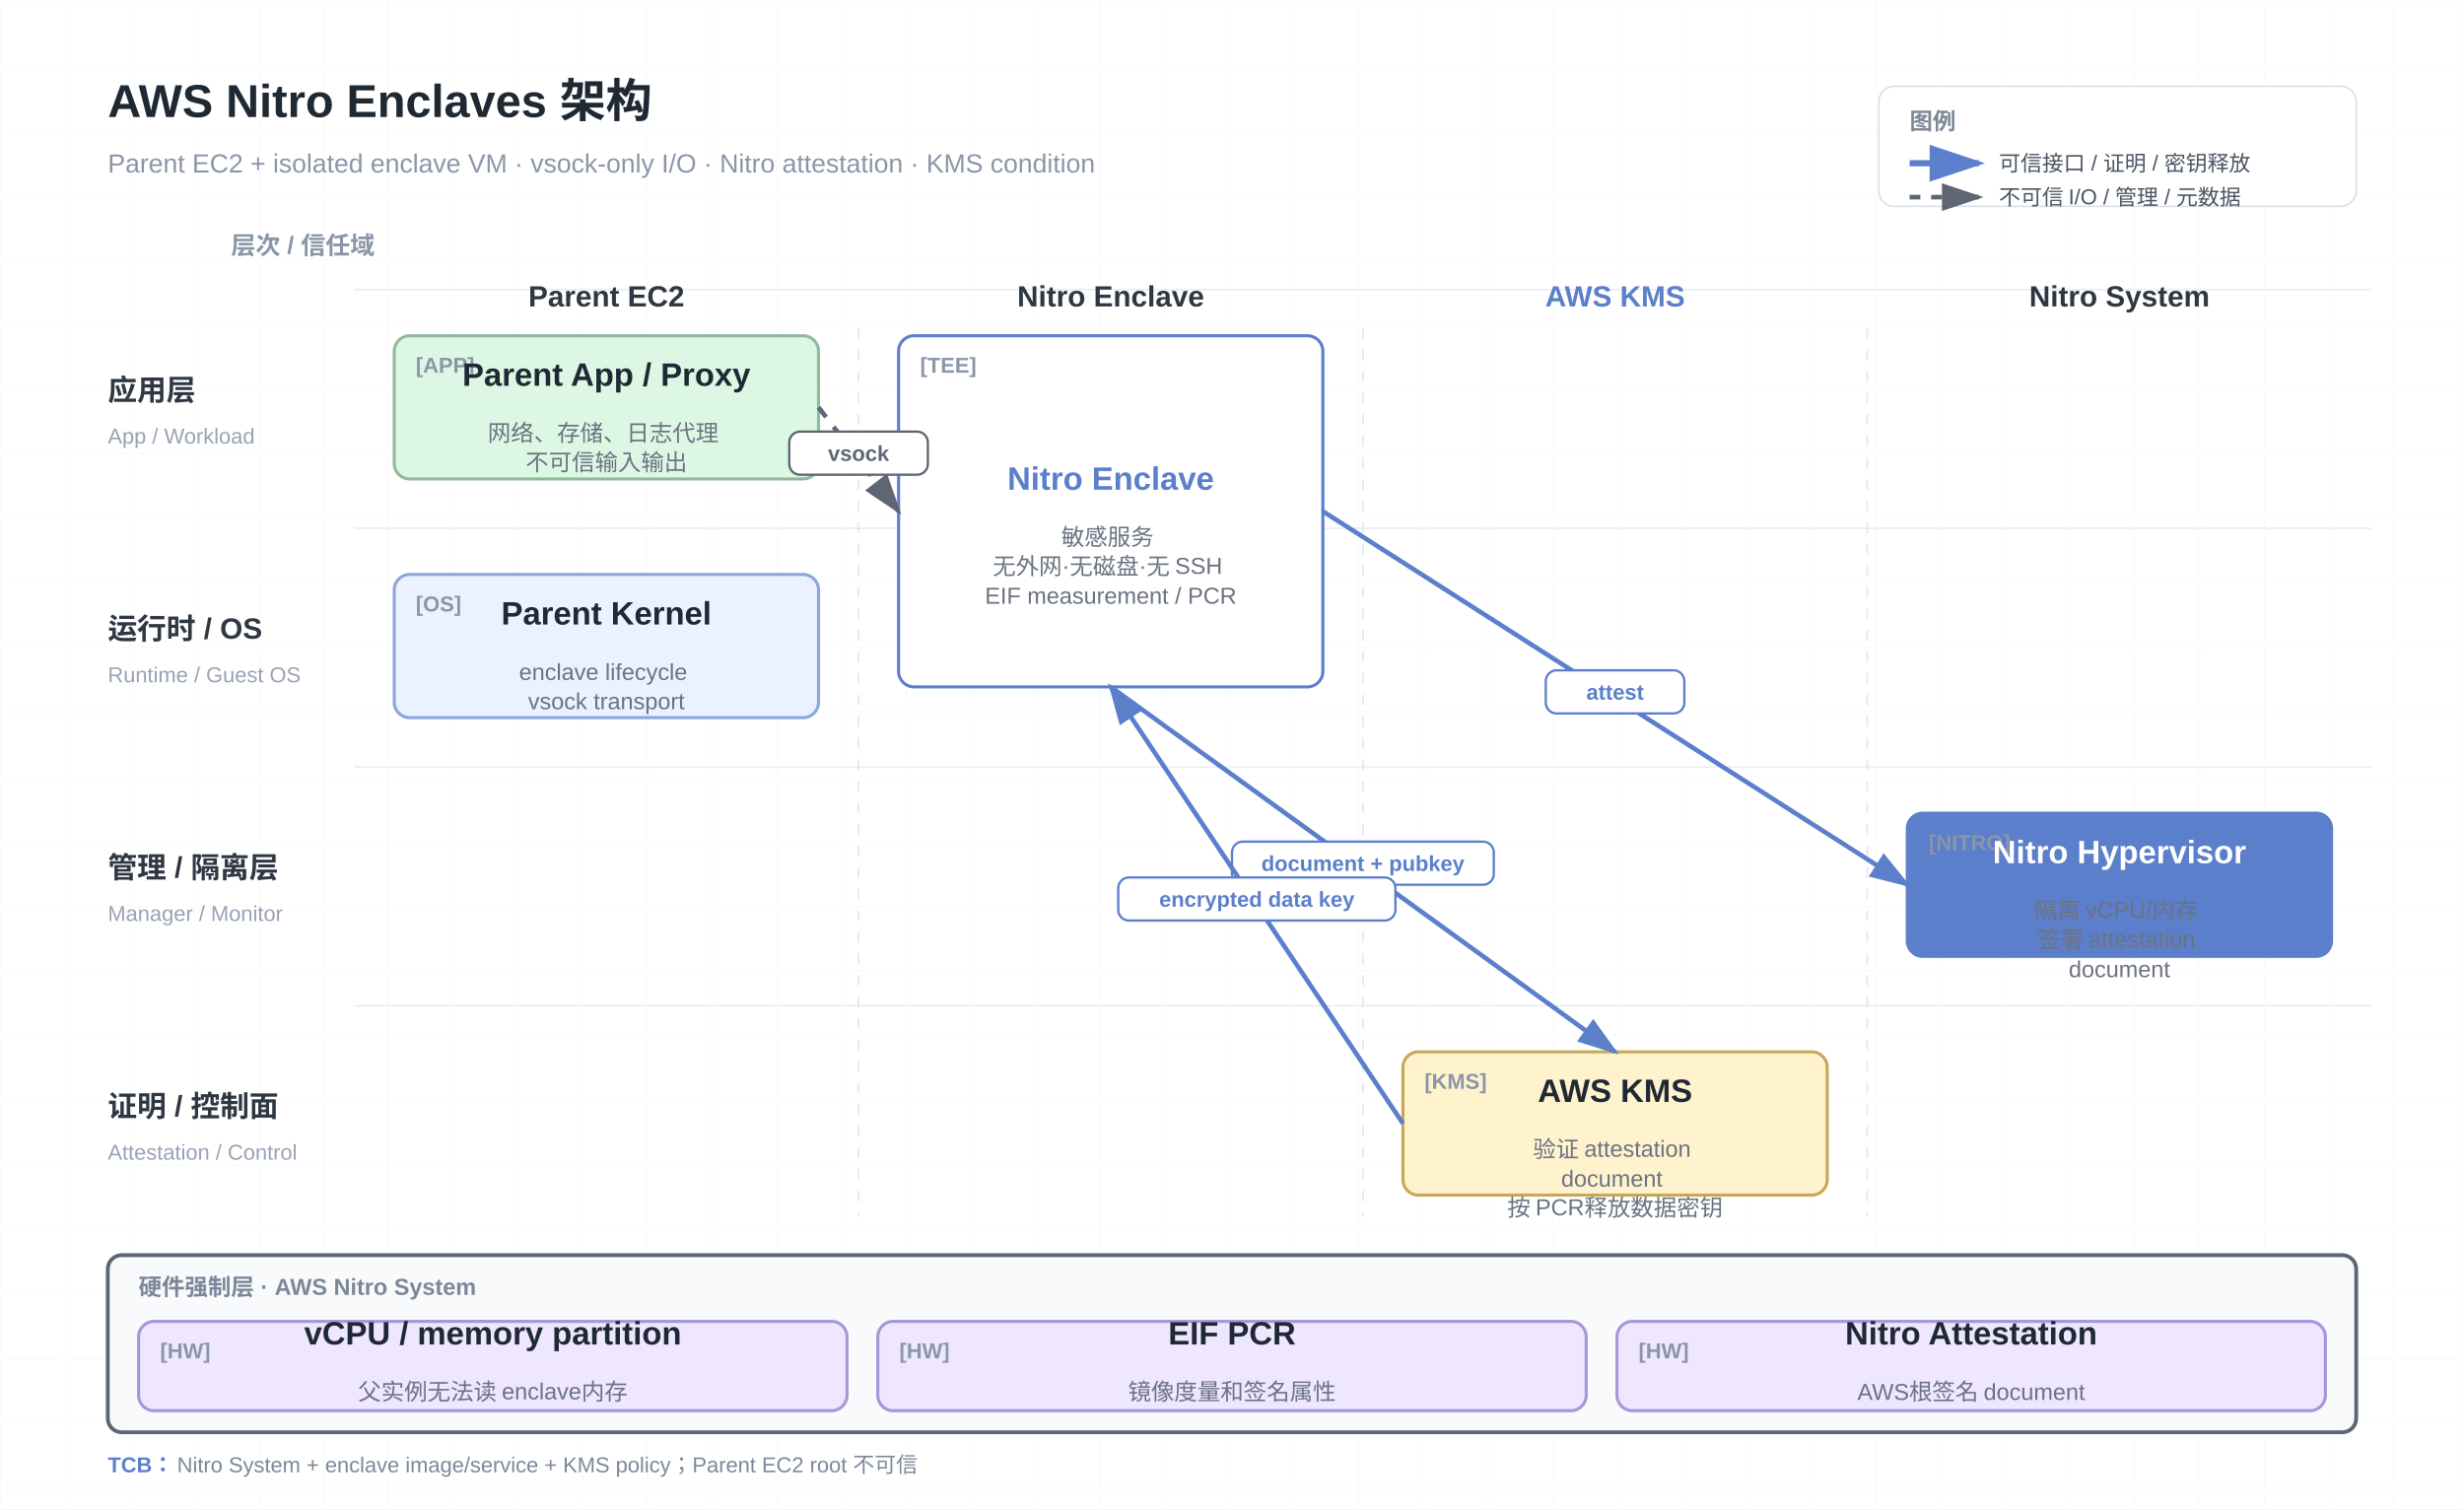
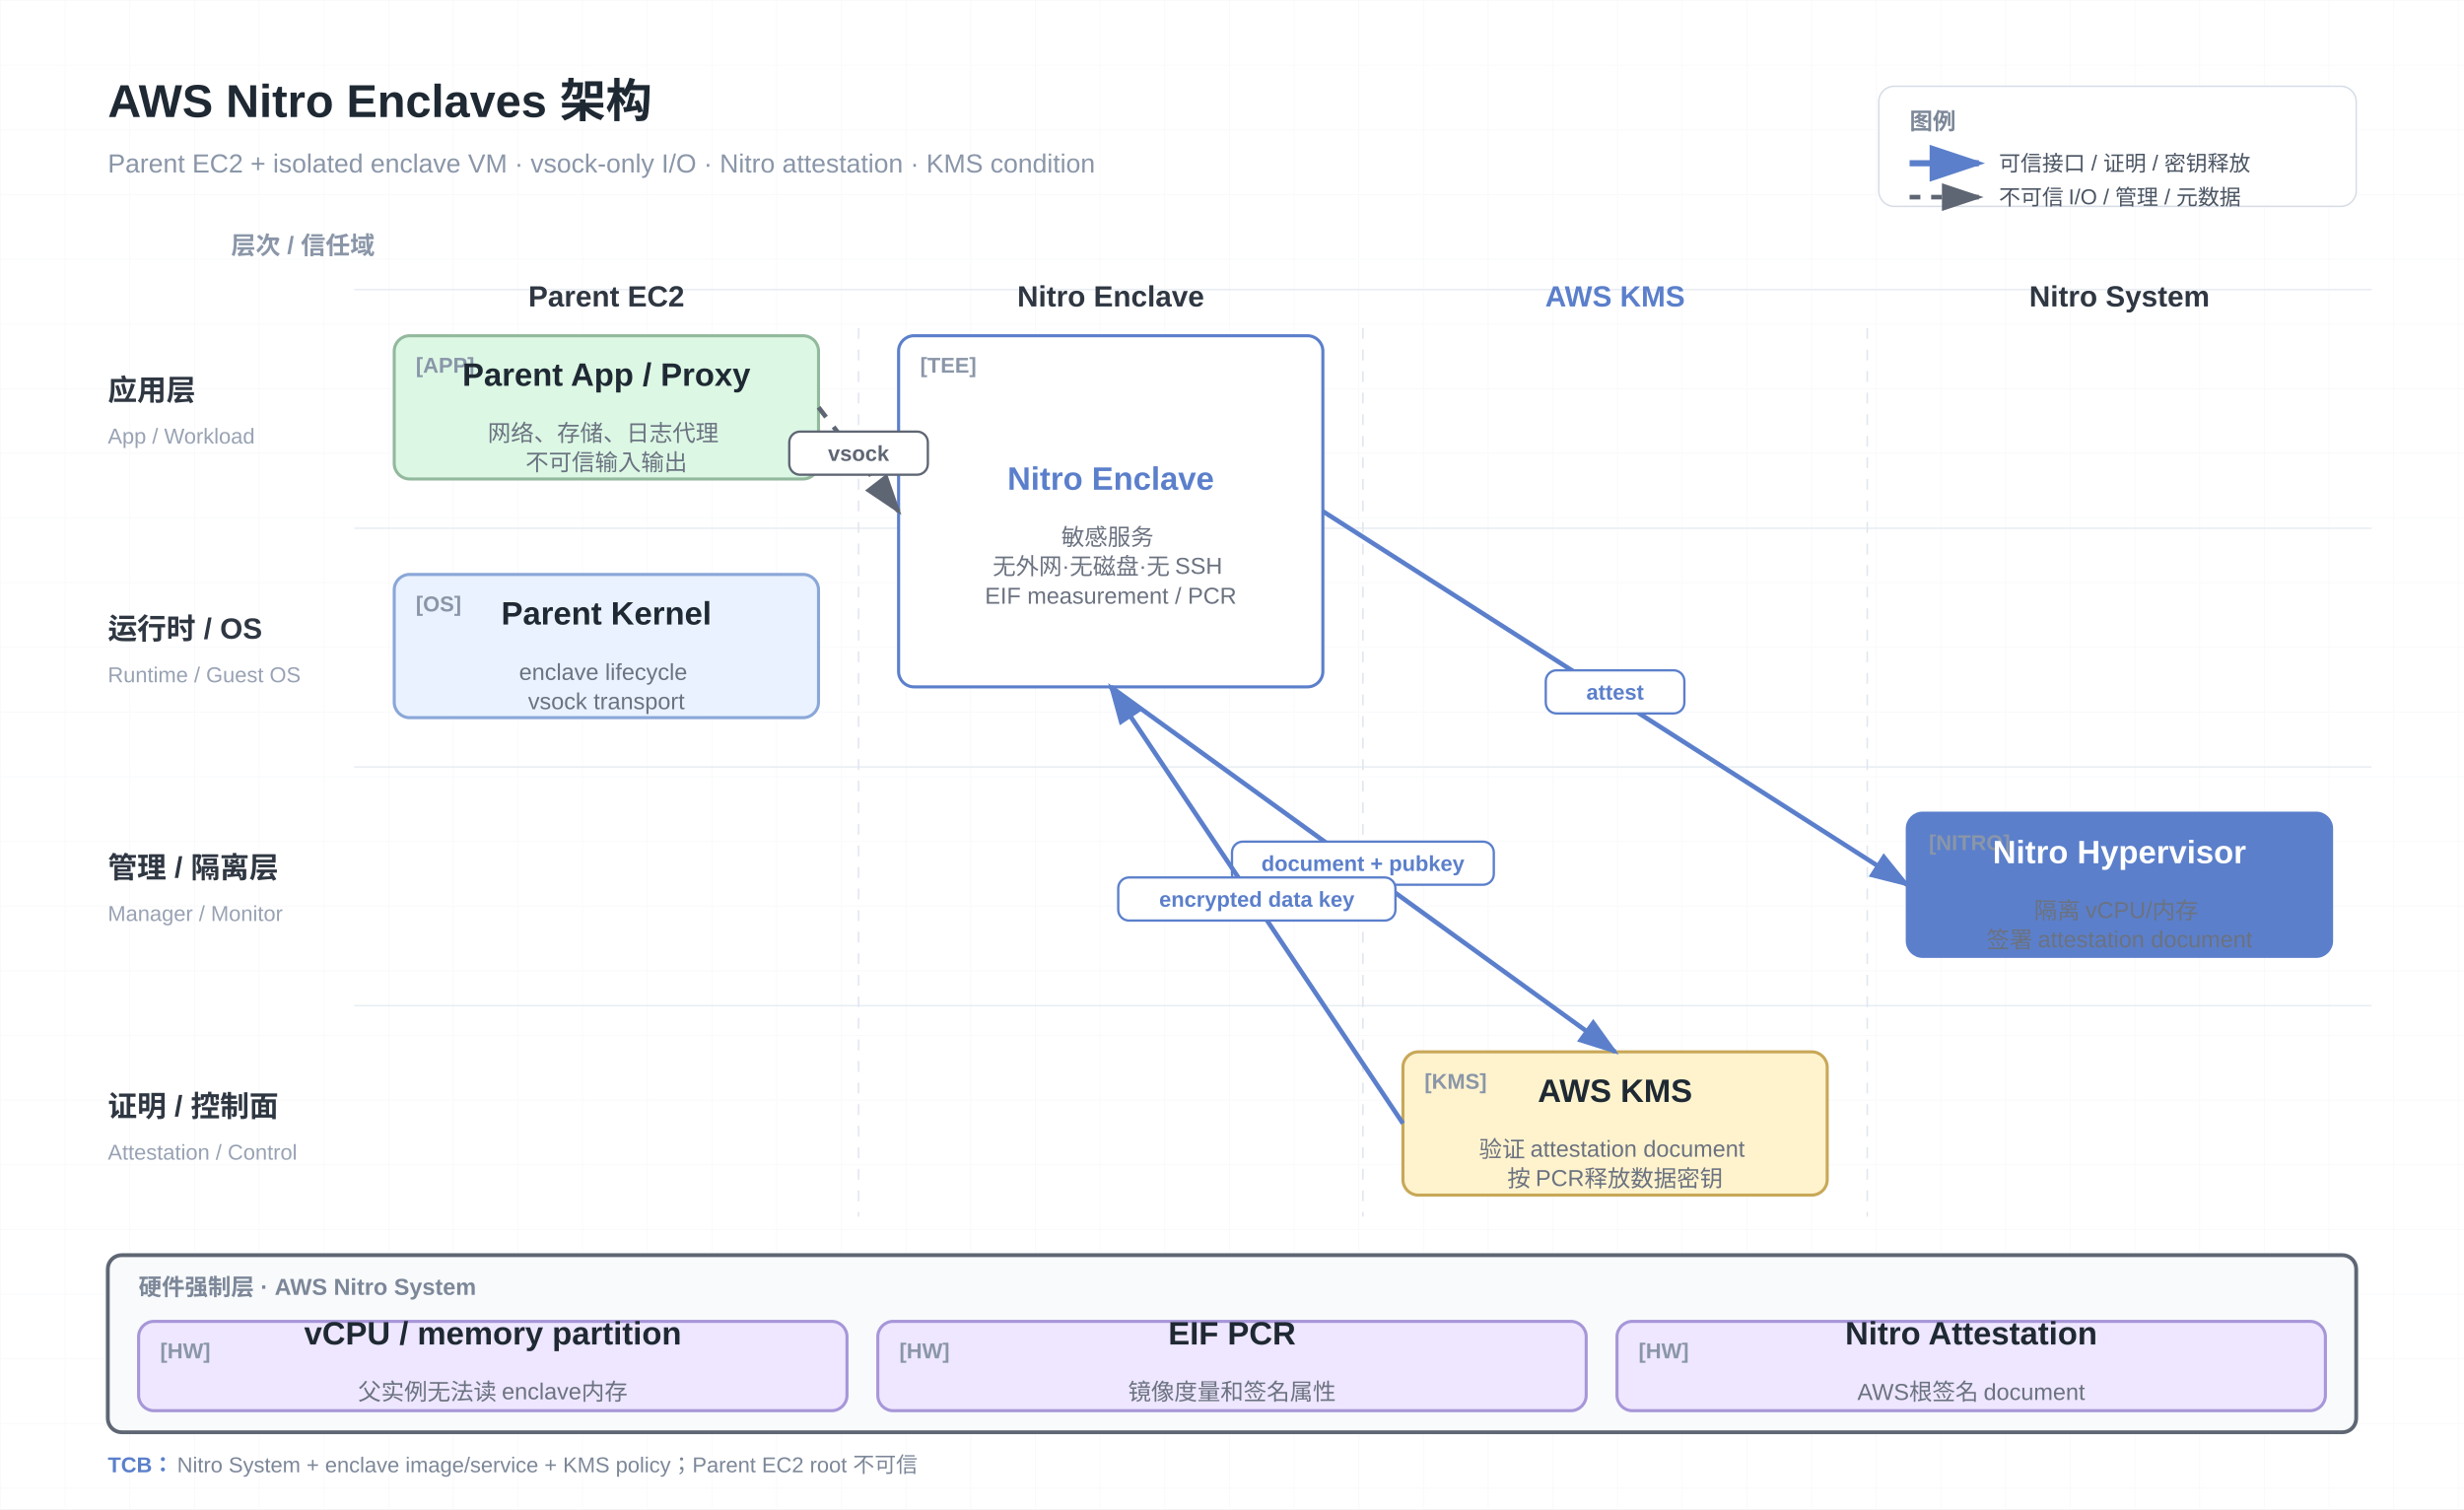
<svg xmlns="http://www.w3.org/2000/svg" width="1600" height="980" viewBox="0 0 1600 980">
  <defs>
    <marker id="arrowBlue" markerWidth="10" markerHeight="10" refX="8" refY="3" orient="auto" markerUnits="strokeWidth">
      <path d="M0,0 L0,6 L9,3 z" fill="#5b7fcb" />
    </marker>
    <marker id="arrowGray" markerWidth="10" markerHeight="10" refX="8" refY="3" orient="auto" markerUnits="strokeWidth">
      <path d="M0,0 L0,6 L9,3 z" fill="#5f6673" />
    </marker>
    <pattern id="grid" width="42" height="42" patternUnits="userSpaceOnUse">
      <path d="M42 0H0V42" fill="none" stroke="#f2f4f7" stroke-width="1" />
    </pattern>
  </defs>
  <rect width="1600" height="980" fill="#ffffff" />
  <rect width="1600" height="980" fill="url(#grid)" opacity="0.55" />
  <style>text{font-family:-apple-system,BlinkMacSystemFont,'Segoe UI','PingFang SC','Microsoft YaHei',Arial,sans-serif;}</style>
  <text x="70" y="76" font-size="30" font-weight="800" fill="#1f2933">AWS Nitro Enclaves 架构</text>
  <text x="70" y="112" font-size="17" fill="#8a96a8">Parent EC2 + isolated enclave VM · vsock-only I/O · Nitro attestation · KMS condition</text>
  <rect x="1220" y="56" width="310" height="78" rx="10" fill="#ffffff" stroke="#d7dde7" />
  <text x="1240" y="84" font-size="15" fill="#7c8798" font-weight="700">图例</text>
  <line x1="1240" y1="106" x2="1285" y2="106" stroke="#5b7fcb" stroke-width="4" marker-end="url(#arrowBlue)" />
  <text x="1298" y="111" font-size="14" fill="#4b5563">可信接口 / 证明 / 密钥释放</text>
  <line x1="1240" y1="128" x2="1285" y2="128" stroke="#5f6673" stroke-width="3" stroke-dasharray="7 7" marker-end="url(#arrowGray)" />
  <text x="1298" y="133" font-size="14" fill="#4b5563">不可信 I/O / 管理 / 元数据</text>
  <text x="150" y="165" font-size="16" fill="#8a96a8" font-weight="700">层次 / 信任域</text>
  <line x1="230" y1="188" x2="1540" y2="188" stroke="#e8edf3" />
  <text x="70" y="260" text-anchor="start" font-size="19" font-weight="800" fill="#2f3742">
    <tspan x="70" dy="0">应用层</tspan>
  </text>
  <text x="70" y="288" text-anchor="start" font-size="14" font-weight="500" fill="#98a2b3">
    <tspan x="70" dy="0">App / Workload</tspan>
  </text>
  <line x1="230" y1="343" x2="1540" y2="343" stroke="#e8edf3" />
  <text x="70" y="415" text-anchor="start" font-size="19" font-weight="800" fill="#2f3742">
    <tspan x="70" dy="0">运行时 / OS</tspan>
  </text>
  <text x="70" y="443" text-anchor="start" font-size="14" font-weight="500" fill="#98a2b3">
    <tspan x="70" dy="0">Runtime / Guest OS</tspan>
  </text>
  <line x1="230" y1="498" x2="1540" y2="498" stroke="#e8edf3" />
  <text x="70" y="570" text-anchor="start" font-size="19" font-weight="800" fill="#2f3742">
    <tspan x="70" dy="0">管理 / 隔离层</tspan>
  </text>
  <text x="70" y="598" text-anchor="start" font-size="14" font-weight="500" fill="#98a2b3">
    <tspan x="70" dy="0">Manager / Monitor</tspan>
  </text>
  <line x1="230" y1="653" x2="1540" y2="653" stroke="#e8edf3" />
  <text x="70" y="725" text-anchor="start" font-size="19" font-weight="800" fill="#2f3742">
    <tspan x="70" dy="0">证明 / 控制面</tspan>
  </text>
  <text x="70" y="753" text-anchor="start" font-size="14" font-weight="500" fill="#98a2b3">
    <tspan x="70" dy="0">Attestation / Control</tspan>
  </text>
  <text x="393.75" y="199" text-anchor="middle" font-size="19" font-weight="800" fill="#2f3742">Parent EC2</text>
  <text x="721.25" y="199" text-anchor="middle" font-size="19" font-weight="800" fill="#2f3742">Nitro Enclave</text>
  <line x1="557.5" y1="213" x2="557.5" y2="790" stroke="#dfe6ef" stroke-width="1" stroke-dasharray="7 7" />
  <text x="1048.75" y="199" text-anchor="middle" font-size="19" font-weight="800" fill="#5b7fcb">AWS KMS</text>
  <line x1="885.0" y1="213" x2="885.0" y2="790" stroke="#dfe6ef" stroke-width="1" stroke-dasharray="7 7" />
  <text x="1376.25" y="199" text-anchor="middle" font-size="19" font-weight="800" fill="#2f3742">Nitro System</text>
  <line x1="1212.5" y1="213" x2="1212.5" y2="790" stroke="#dfe6ef" stroke-width="1" stroke-dasharray="7 7" />
  <rect x="256.0" y="218" width="275.5" height="93" rx="10" fill="#dcf8e5" stroke="#93b99d" stroke-width="2" />
  <text x="270.0" y="242" font-size="14" fill="#8a96a8" font-weight="600">[APP]</text>
  <text x="393.75" y="250.5" text-anchor="middle" font-size="21" font-weight="700" fill="#1f2933">
    <tspan x="393.75" dy="0">Parent App / Proxy</tspan>
  </text>
  <text x="393.75" y="286.5" text-anchor="middle" font-size="15" font-weight="500" fill="#6b7280">
    <tspan x="393.75" dy="0">网络、存储、日志代理</tspan>
    <tspan x="393.75" dy="19">不可信输入输出</tspan>
  </text>
  <rect x="256.0" y="373" width="275.5" height="93" rx="10" fill="#eaf2ff" stroke="#8aa7d8" stroke-width="2" />
  <text x="270.0" y="397" font-size="14" fill="#8a96a8" font-weight="600">[OS]</text>
  <text x="393.75" y="405.5" text-anchor="middle" font-size="21" font-weight="700" fill="#1f2933">
    <tspan x="393.75" dy="0">Parent Kernel</tspan>
  </text>
  <text x="393.75" y="441.5" text-anchor="middle" font-size="15" font-weight="500" fill="#6b7280">
    <tspan x="393.75" dy="0">enclave lifecycle</tspan>
    <tspan x="393.75" dy="19">vsock transport</tspan>
  </text>
  <rect x="583.5" y="218" width="275.5" height="228" rx="10" fill="#ffffff" stroke="#5b7fcb" stroke-width="2" />
  <text x="597.5" y="242" font-size="14" fill="#8a96a8" font-weight="600">[TEE]</text>
  <text x="721.25" y="318.0" text-anchor="middle" font-size="21" font-weight="700" fill="#5b7fcb">
    <tspan x="721.25" dy="0">Nitro Enclave</tspan>
  </text>
  <text x="721.25" y="354.0" text-anchor="middle" font-size="15" font-weight="500" fill="#6b7280">
    <tspan x="721.25" dy="0">敏感服务</tspan>
    <tspan x="721.25" dy="19">无外网·无磁盘·无 SSH</tspan>
    <tspan x="721.25" dy="19">EIF measurement / PCR</tspan>
  </text>
  <rect x="911.0" y="683" width="275.5" height="93" rx="10" fill="#fff3ce" stroke="#c8a858" stroke-width="2" />
  <text x="925.0" y="707" font-size="14" fill="#8a96a8" font-weight="600">[KMS]</text>
  <text x="1048.75" y="715.5" text-anchor="middle" font-size="21" font-weight="700" fill="#1f2933">
    <tspan x="1048.75" dy="0">AWS KMS</tspan>
  </text>
  <text x="1048.75" y="751.5" text-anchor="middle" font-size="15" font-weight="500" fill="#6b7280">
-     <tspan x="1048.75" dy="0">验证 attestation</tspan>
-     <tspan x="1048.75" dy="19">document</tspan>
+     <tspan x="1048.75" dy="0">验证 attestation document</tspan>
    <tspan x="1048.75" dy="19">按 PCR释放数据密钥</tspan>
  </text>
  <rect x="1238.5" y="528" width="275.5" height="93" rx="10" fill="#5b7fcb" stroke="#5b7fcb" stroke-width="2" />
  <text x="1252.5" y="552" font-size="14" fill="#8a96a8" font-weight="600">[NITRO]</text>
  <text x="1376.25" y="560.5" text-anchor="middle" font-size="21" font-weight="700" fill="#ffffff">
    <tspan x="1376.25" dy="0">Nitro Hypervisor</tspan>
  </text>
  <text x="1376.25" y="596.5" text-anchor="middle" font-size="15" font-weight="500" fill="#6b7280">
    <tspan x="1376.25" dy="0">隔离 vCPU/内存</tspan>
-     <tspan x="1376.25" dy="19">签署 attestation</tspan>
-     <tspan x="1376.25" dy="19">document</tspan>
+     <tspan x="1376.25" dy="19">签署 attestation document</tspan>
  </text>
  <line x1="531.5" y1="264.5" x2="583.5" y2="332.0" stroke="#5f6673" stroke-width="3" stroke-dasharray="8 8" marker-end="url(#arrowGray)" />
  <rect x="512.5" y="280.25" width="90" height="28" rx="7" fill="white" stroke="#5f6673" stroke-width="1.5" />
  <text x="557.5" y="299.25" text-anchor="middle" font-size="14" fill="#5f6673" font-weight="700">vsock</text>
  <line x1="859.0" y1="332.0" x2="1238.5" y2="574.5" stroke="#5b7fcb" stroke-width="3" marker-end="url(#arrowBlue)" />
  <rect x="1003.75" y="435.25" width="90" height="28" rx="7" fill="white" stroke="#5b7fcb" stroke-width="1.5" />
  <text x="1048.75" y="454.25" text-anchor="middle" font-size="14" fill="#5b7fcb" font-weight="700">attest</text>
  <line x1="721.25" y1="446" x2="1048.75" y2="683" stroke="#5b7fcb" stroke-width="3" marker-end="url(#arrowBlue)" />
  <rect x="800.0" y="546.5" width="170" height="28" rx="7" fill="white" stroke="#5b7fcb" stroke-width="1.5" />
  <text x="885.0" y="565.5" text-anchor="middle" font-size="14" fill="#5b7fcb" font-weight="700">document + pubkey</text>
  <line x1="911.0" y1="729.5" x2="721.25" y2="446" stroke="#5b7fcb" stroke-width="3" marker-end="url(#arrowBlue)" />
  <rect x="726.125" y="569.75" width="180" height="28" rx="7" fill="white" stroke="#5b7fcb" stroke-width="1.5" />
  <text x="816.125" y="588.75" text-anchor="middle" font-size="14" fill="#5b7fcb" font-weight="700">encrypted data key</text>
  <rect x="70" y="815" width="1460" height="115" rx="9" fill="#f8fafc" stroke="#5f6673" stroke-width="2.5" />
  <text x="90" y="841" font-size="15" fill="#7c8798" font-weight="800">硬件强制层 · AWS Nitro System</text>
  <rect x="90.0" y="858" width="460.0" height="58" rx="10" fill="#eee7ff" stroke="#a796d8" stroke-width="2" />
  <text x="104.0" y="882" font-size="14" fill="#8a96a8" font-weight="600">[HW]</text>
  <text x="320.0" y="873.0" text-anchor="middle" font-size="21" font-weight="700" fill="#1f2933">
    <tspan x="320.0" dy="0">vCPU / memory partition</tspan>
  </text>
  <text x="320.0" y="909.0" text-anchor="middle" font-size="15" font-weight="500" fill="#6b7280">
    <tspan x="320.0" dy="0">父实例无法读 enclave内存</tspan>
  </text>
  <rect x="570.0" y="858" width="460.0" height="58" rx="10" fill="#eee7ff" stroke="#a796d8" stroke-width="2" />
  <text x="584.0" y="882" font-size="14" fill="#8a96a8" font-weight="600">[HW]</text>
  <text x="800.0" y="873.0" text-anchor="middle" font-size="21" font-weight="700" fill="#1f2933">
    <tspan x="800.0" dy="0">EIF PCR</tspan>
  </text>
  <text x="800.0" y="909.0" text-anchor="middle" font-size="15" font-weight="500" fill="#6b7280">
    <tspan x="800.0" dy="0">镜像度量和签名属性</tspan>
  </text>
  <rect x="1050.0" y="858" width="460.0" height="58" rx="10" fill="#eee7ff" stroke="#a796d8" stroke-width="2" />
  <text x="1064.0" y="882" font-size="14" fill="#8a96a8" font-weight="600">[HW]</text>
  <text x="1280.0" y="873.0" text-anchor="middle" font-size="21" font-weight="700" fill="#1f2933">
    <tspan x="1280.0" dy="0">Nitro Attestation</tspan>
  </text>
  <text x="1280.0" y="909.0" text-anchor="middle" font-size="15" font-weight="500" fill="#6b7280">
    <tspan x="1280.0" dy="0">AWS根签名 document</tspan>
  </text>
  <text x="70" y="956" font-size="14" fill="#5b7fcb" font-weight="800">TCB：</text>
  <text x="115" y="956" font-size="14" fill="#7c8798">Nitro System + enclave image/service + KMS policy；Parent EC2 root 不可信</text>
</svg>
